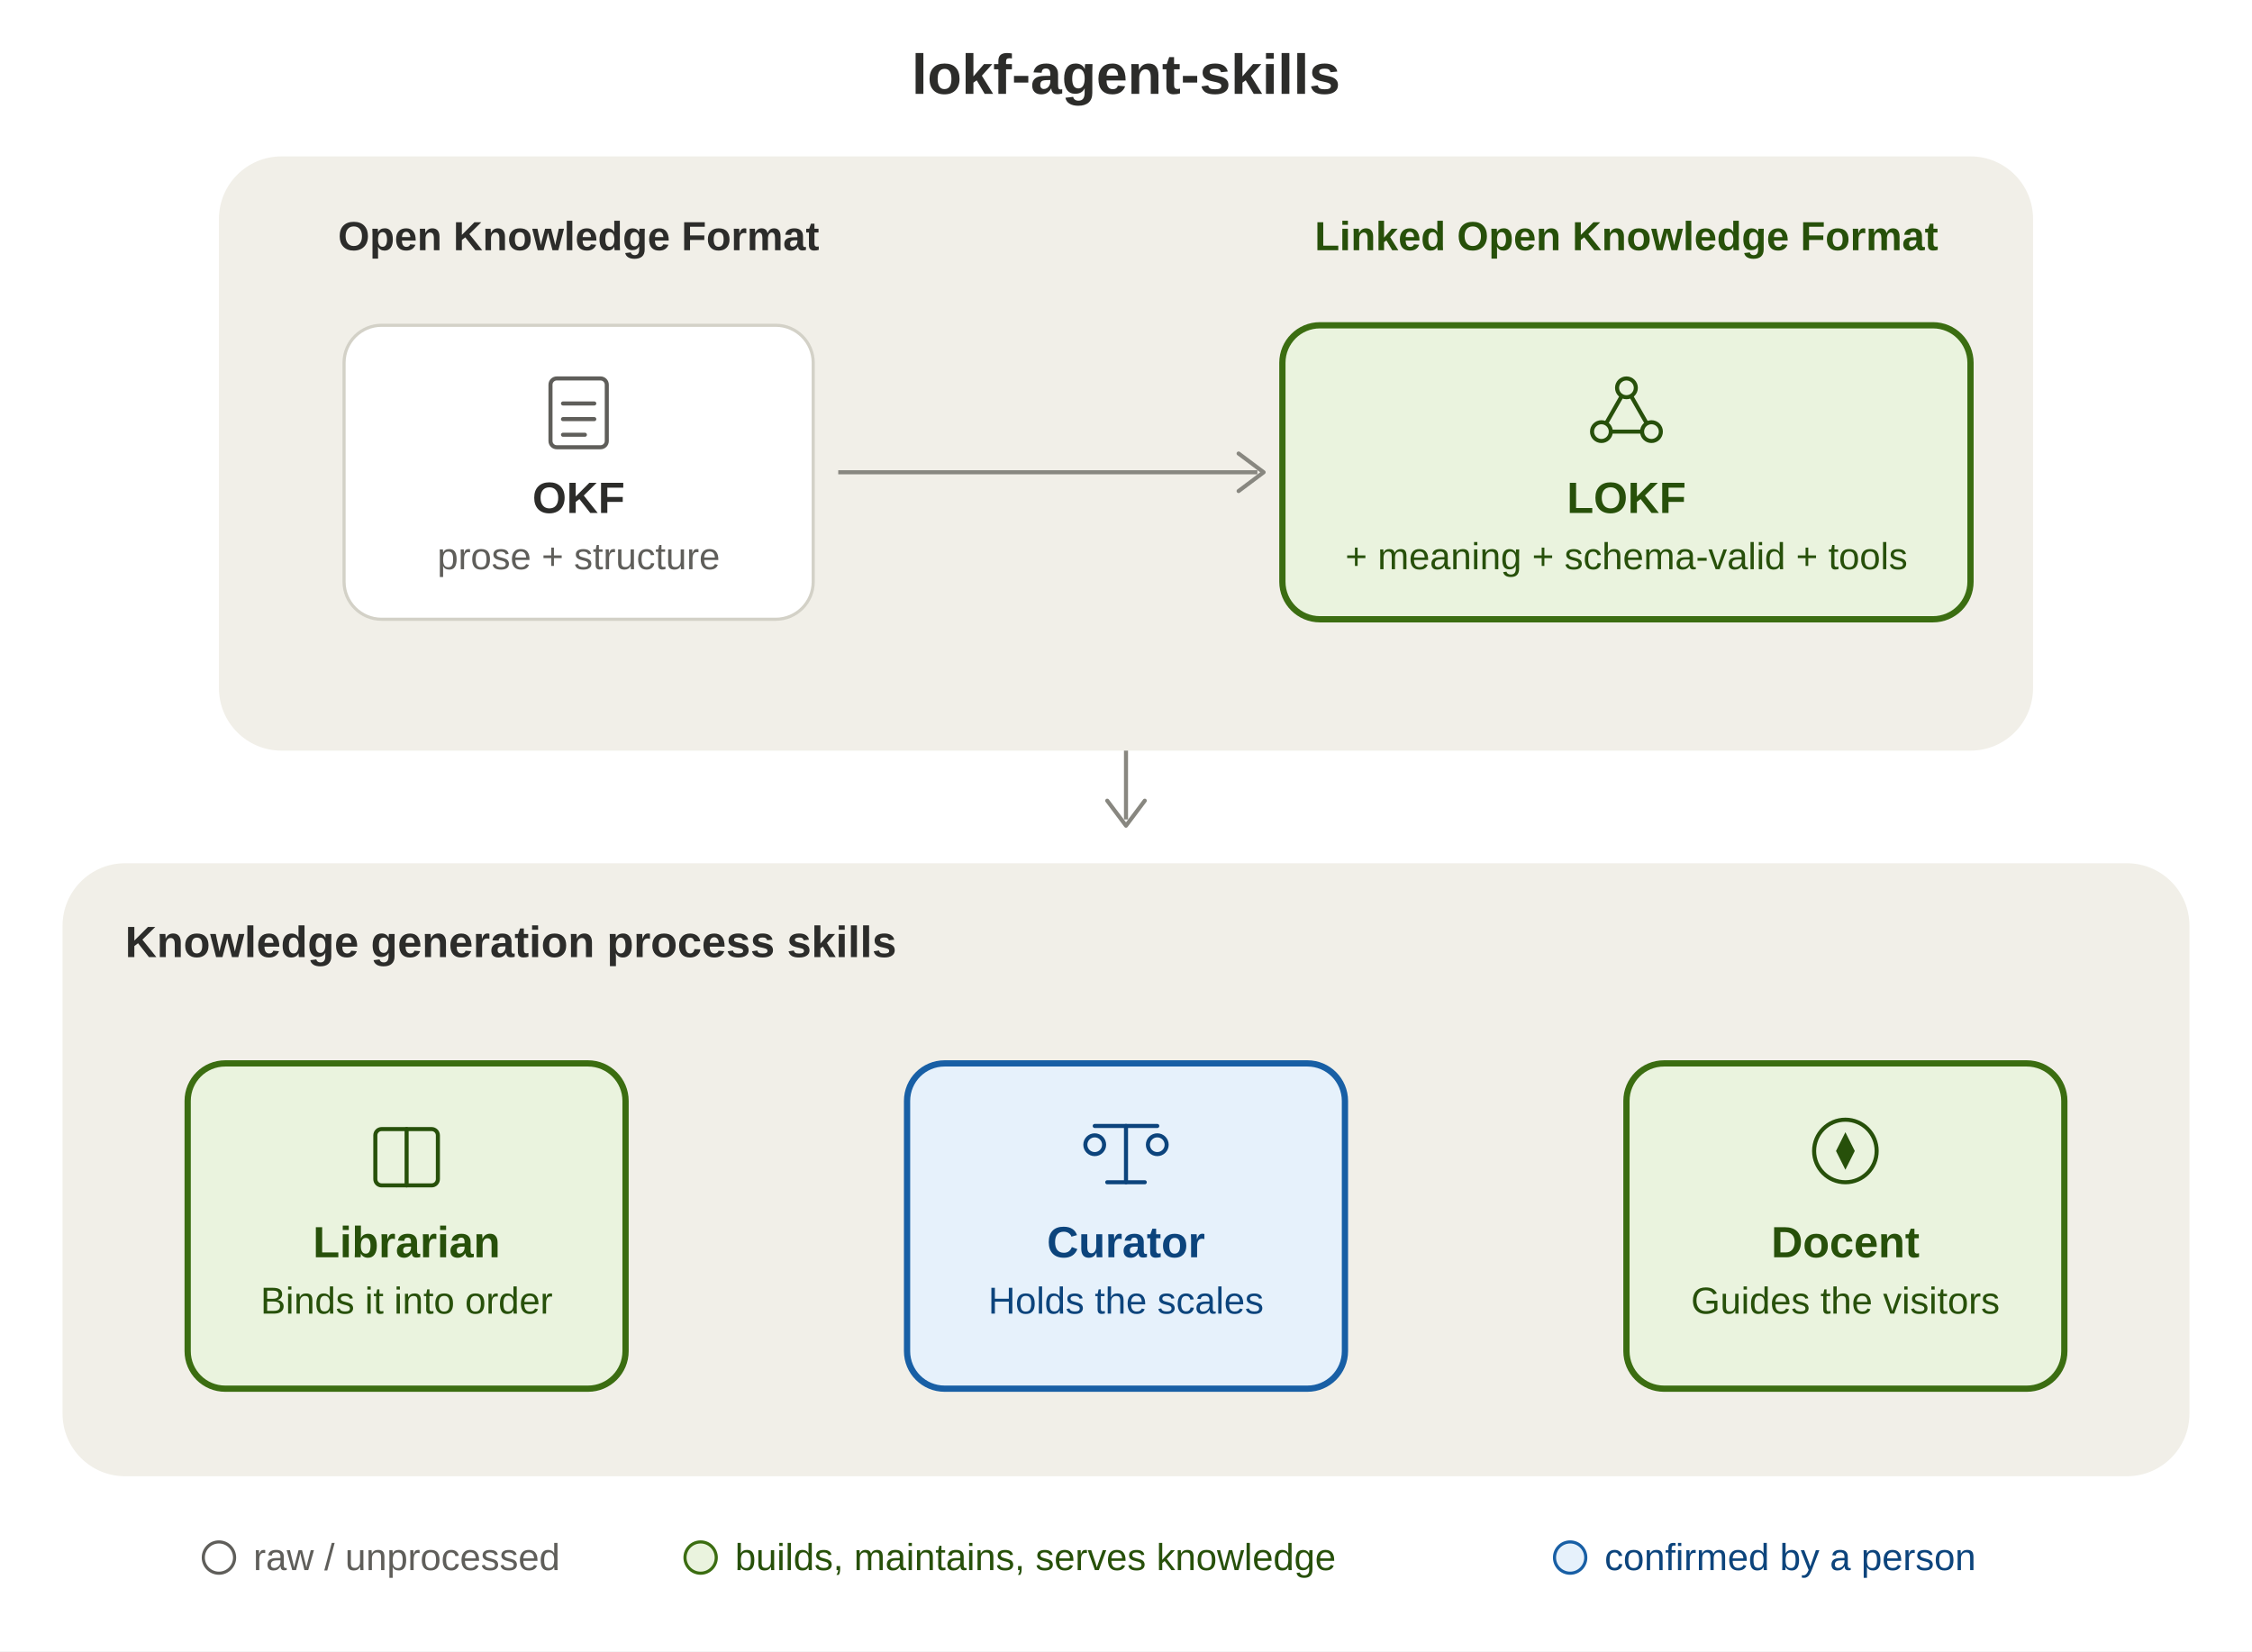
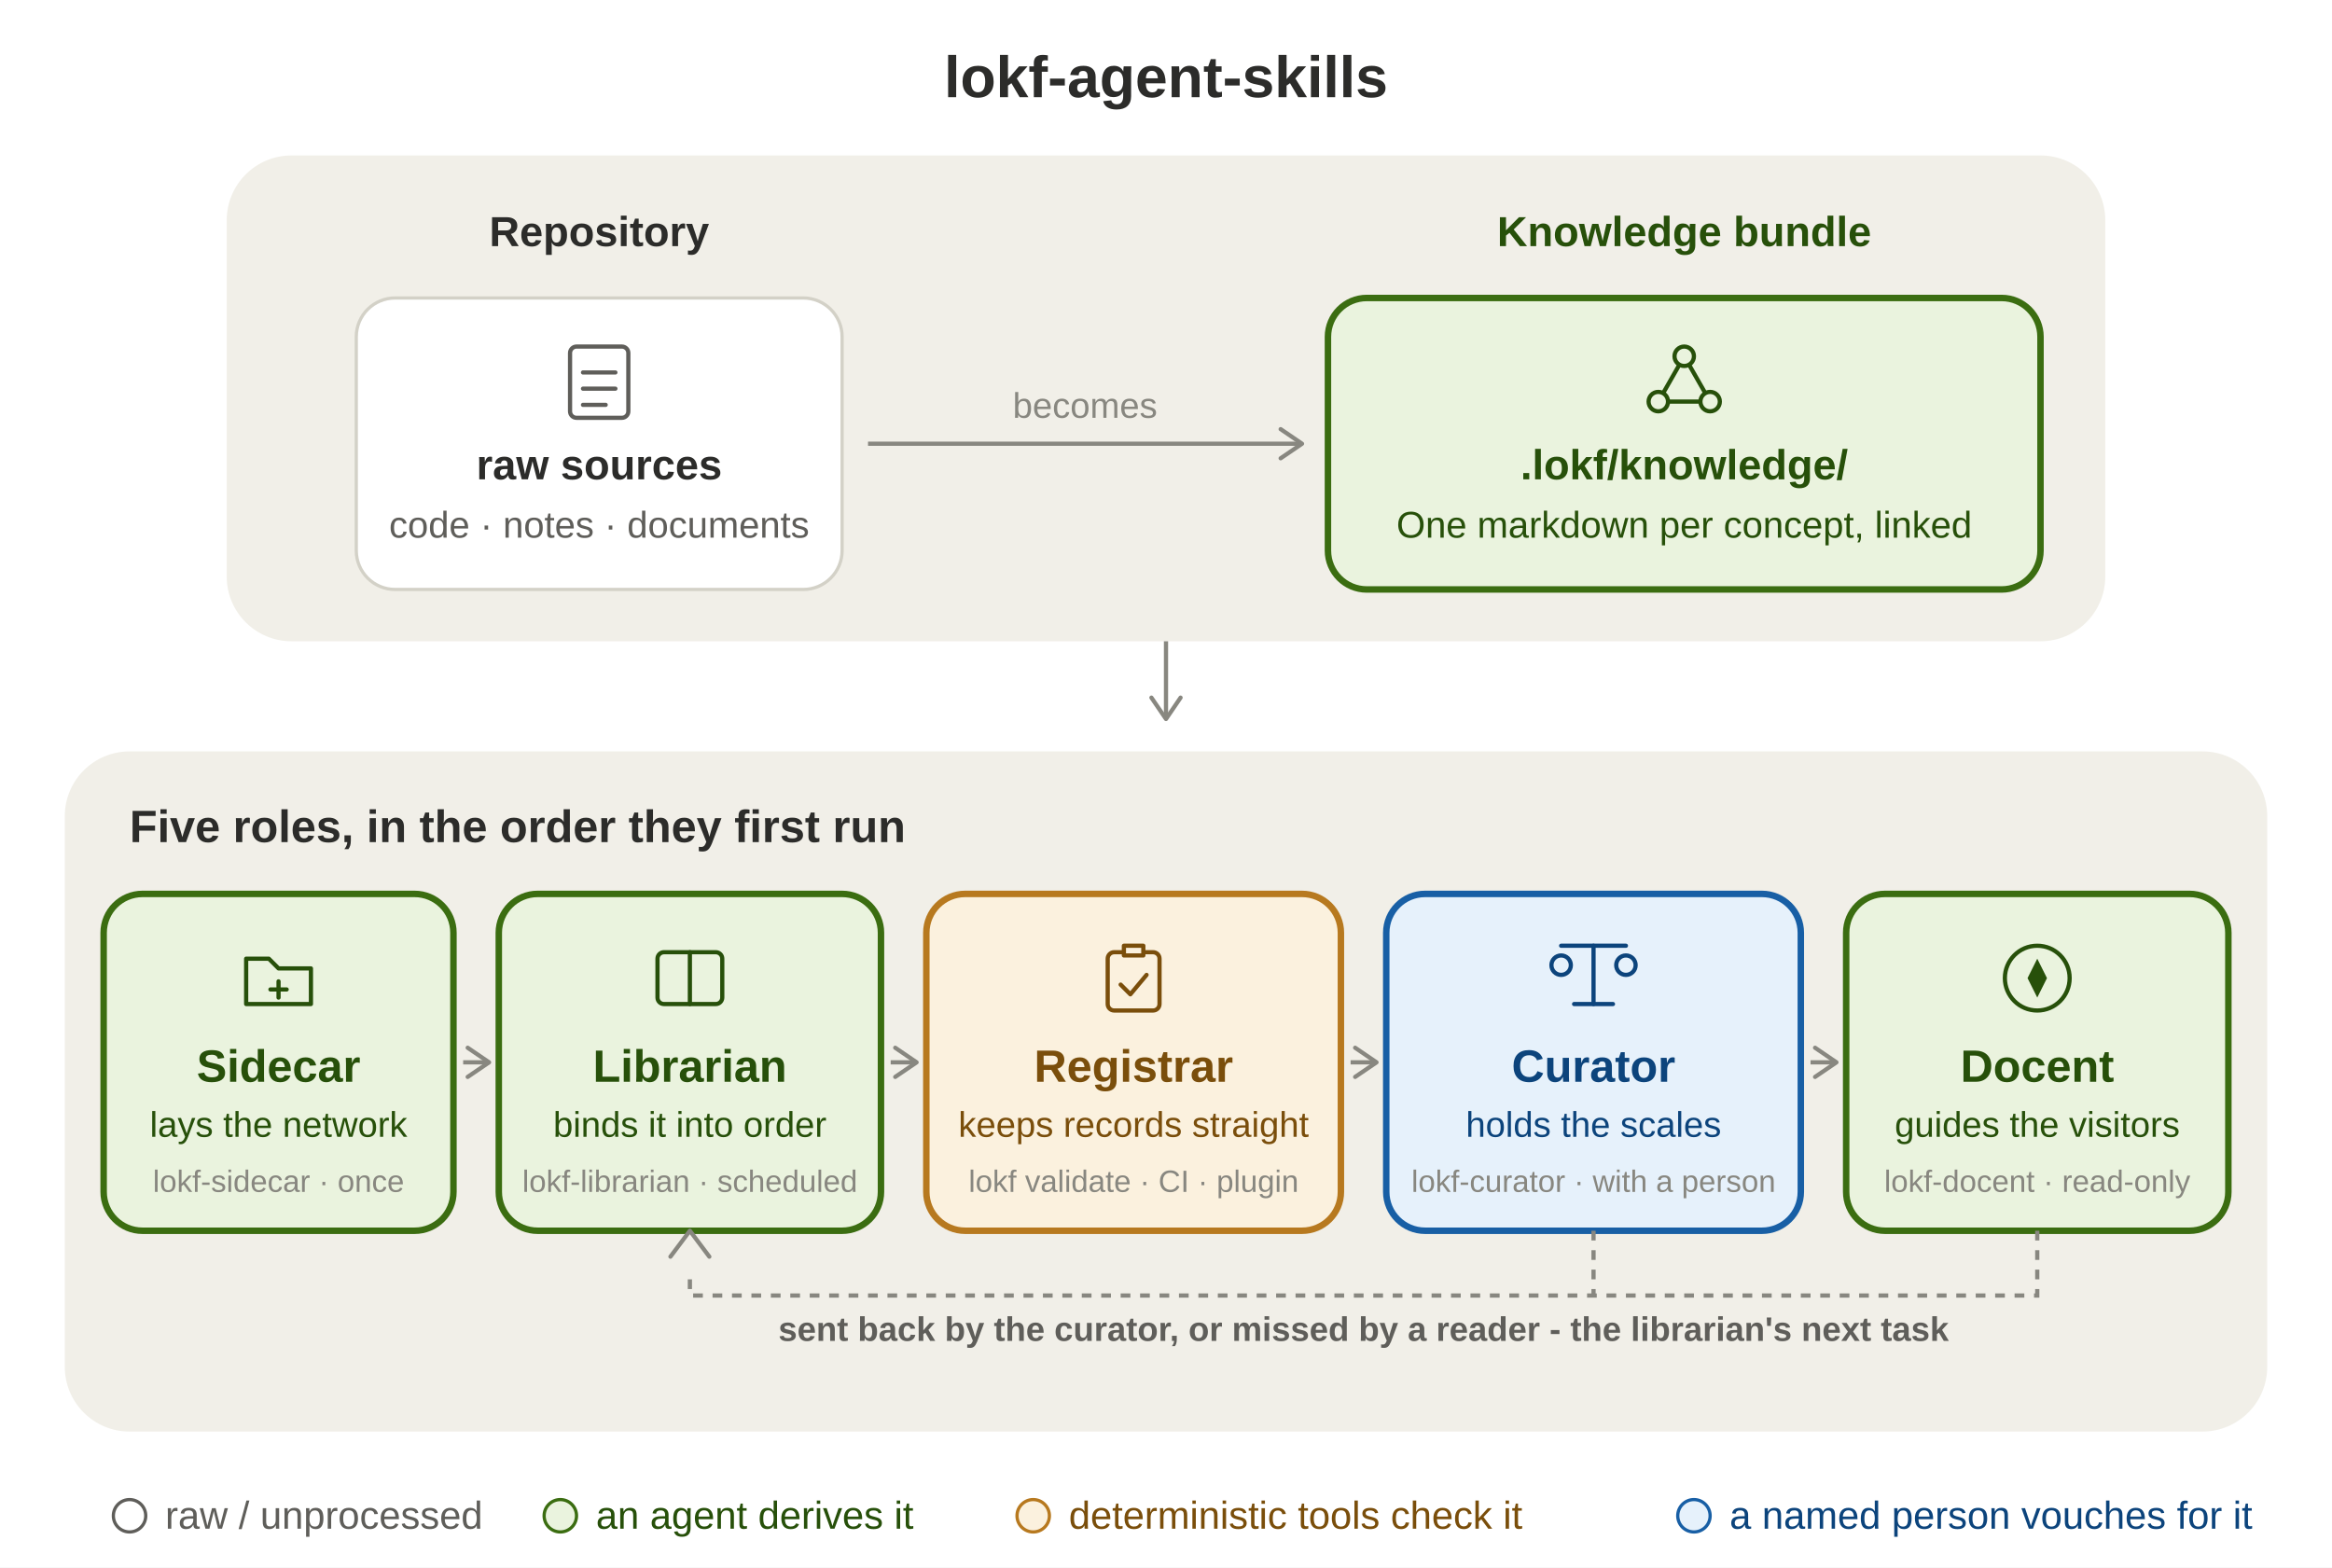
- <svg xmlns="http://www.w3.org/2000/svg" width="720" height="528" viewBox="0 0 720 528" role="img">
-   <rect width="720" height="528" fill="#ffffff" />
-   <text x="360" y="30" text-anchor="middle" font-family="Arial, sans-serif" font-size="18" font-weight="700" fill="#2C2C2A">lokf-agent-skills</text>
-   <rect x="70" y="50" width="580" height="190" rx="20" fill="#F1EFE8" />
-   <text x="185" y="80" text-anchor="middle" font-family="Arial, sans-serif" font-size="13" font-weight="700" fill="#2C2C2A">Open Knowledge Format</text>
-   <text x="520" y="80" text-anchor="middle" font-family="Arial, sans-serif" font-size="13" font-weight="700" fill="#27500A">Linked Open Knowledge Format</text>
-   <rect x="110" y="104" width="150" height="94" rx="12" fill="#ffffff" stroke="#D3D1C7" stroke-width="1" />
-   <g transform="translate(185,132)" stroke="#5F5E5A" stroke-width="1.3" fill="none" stroke-linecap="round" stroke-linejoin="round">
+ <svg xmlns="http://www.w3.org/2000/svg" width="720" height="484" viewBox="0 0 720 484" role="img" aria-labelledby="t d">
+   <rect width="720" height="484" fill="#ffffff" />
+   <text x="360.0" y="30" text-anchor="middle" font-family="Arial, sans-serif" font-size="18" font-weight="700" fill="#2C2C2A">lokf-agent-skills</text>
+   <rect x="70" y="48" width="580" height="150" rx="20" fill="#F1EFE8" />
+   <text x="185" y="76" text-anchor="middle" font-family="Arial, sans-serif" font-size="13" font-weight="700" fill="#2C2C2A">Repository</text>
+   <text x="520" y="76" text-anchor="middle" font-family="Arial, sans-serif" font-size="13" font-weight="700" fill="#27500A">Knowledge bundle</text>
+   <rect x="110" y="92" width="150" height="90" rx="12" fill="#ffffff" stroke="#D3D1C7" stroke-width="1" />
+   <g transform="translate(185,118)" stroke="#5F5E5A" stroke-width="1.3" fill="none" stroke-linecap="round" stroke-linejoin="round">
    <rect x="-9" y="-11" width="18" height="22" rx="2" />
    <line x1="-5" y1="-3" x2="5" y2="-3" />
    <line x1="-5" y1="2" x2="5" y2="2" />
    <line x1="-5" y1="7" x2="2" y2="7" />
  </g>
-   <text x="185" y="164" text-anchor="middle" font-family="Arial, sans-serif" font-size="14" font-weight="700" fill="#2C2C2A">OKF</text>
-   <text x="185" y="182" text-anchor="middle" font-family="Arial, sans-serif" font-size="12" fill="#5F5E5A">prose + structure</text>
-   <line x1="268" y1="151" x2="402" y2="151" stroke="#888780" stroke-width="1.3" />
-   <path d="M396 145 L404 151 L396 157" fill="none" stroke="#888780" stroke-width="1.3" stroke-linecap="round" stroke-linejoin="round" />
-   <rect x="410" y="104" width="220" height="94" rx="12" fill="#EAF3DE" stroke="#3B6D11" stroke-width="2" />
-   <g transform="translate(520,132)" stroke="#27500A" stroke-width="1.3" fill="none" stroke-linecap="round">
+   <text x="185" y="148" text-anchor="middle" font-family="Arial, sans-serif" font-size="13" font-weight="700" fill="#2C2C2A">raw sources</text>
+   <text x="185" y="166" text-anchor="middle" font-family="Arial, sans-serif" font-size="11.5" fill="#5F5E5A">code · notes · documents</text>
+   <line x1="268" y1="137" x2="402" y2="137" stroke="#888780" stroke-width="1.3" />
+   <path d="M395.4 141.5 L402 137 L395.4 132.5" fill="none" stroke="#888780" stroke-width="1.3" stroke-linecap="round" stroke-linejoin="round" />
+   <text x="335.0" y="129.0" text-anchor="middle" font-family="Arial, sans-serif" font-size="11" fill="#888780">becomes</text>
+   <rect x="410" y="92" width="220" height="90" rx="12" fill="#EAF3DE" stroke="#3B6D11" stroke-width="2" />
+   <g transform="translate(520,118)" stroke="#27500A" stroke-width="1.3" fill="none" stroke-linecap="round" stroke-linejoin="round">
    <line x1="-8" y1="6" x2="0" y2="-8" />
    <line x1="8" y1="6" x2="0" y2="-8" />
    <line x1="-8" y1="6" x2="8" y2="6" />
    <circle cx="0" cy="-8" r="3" fill="#EAF3DE" />
    <circle cx="-8" cy="6" r="3" fill="#EAF3DE" />
    <circle cx="8" cy="6" r="3" fill="#EAF3DE" />
  </g>
-   <text x="520" y="164" text-anchor="middle" font-family="Arial, sans-serif" font-size="14" font-weight="700" fill="#27500A">LOKF</text>
-   <text x="520" y="182" text-anchor="middle" font-family="Arial, sans-serif" font-size="12" fill="#27500A">+ meaning + schema-valid + tools</text>
-   <line x1="360" y1="240" x2="360" y2="262" stroke="#888780" stroke-width="1.3" />
-   <path d="M354 256 L360 264 L366 256" fill="none" stroke="#888780" stroke-width="1.3" stroke-linecap="round" stroke-linejoin="round" />
-   <rect x="20" y="276" width="680" height="196" rx="20" fill="#F1EFE8" />
-   <text x="40" y="306" font-family="Arial, sans-serif" font-size="14" font-weight="700" fill="#2C2C2A">Knowledge generation process skills</text>
-   <rect x="60" y="340" width="140" height="104" rx="12" fill="#EAF3DE" stroke="#3B6D11" stroke-width="2" />
-   <g transform="translate(130,370)" stroke="#27500A" stroke-width="1.3" fill="none" stroke-linecap="round" stroke-linejoin="round">
-     <rect x="-10" y="-9" width="20" height="18" rx="2" />
-     <line x1="0" y1="-9" x2="0" y2="9" />
+   <text x="520" y="148" text-anchor="middle" font-family="Arial, sans-serif" font-size="13" font-weight="700" fill="#27500A">.lokf/knowledge/</text>
+   <text x="520" y="166" text-anchor="middle" font-family="Arial, sans-serif" font-size="11.5" fill="#27500A">One markdown per concept, linked</text>
+   <line x1="360" y1="198" x2="360" y2="222" stroke="#888780" stroke-width="1.3" />
+   <path d="M355.5 215.4 L360 222 L364.5 215.4" fill="none" stroke="#888780" stroke-width="1.3" stroke-linecap="round" stroke-linejoin="round" />
+   <rect x="20" y="232" width="680" height="210" rx="20" fill="#F1EFE8" />
+   <text x="40" y="260" font-family="Arial, sans-serif" font-size="14" font-weight="700" fill="#2C2C2A">Five roles, in the order they first run</text>
+   <rect x="32" y="276" width="108" height="104" rx="12" fill="#EAF3DE" stroke="#3B6D11" stroke-width="2" />
+   <g transform="translate(86,302)" stroke="#27500A" stroke-width="1.3" fill="none" stroke-linecap="round" stroke-linejoin="round">
+     <path d="M-10 -6 h7 l3 3 h10 v11 h-20 z" />
+     <line x1="0" y1="1" x2="0" y2="6" />
+     <line x1="-2.5" y1="3.5" x2="2.5" y2="3.5" />
  </g>
-   <text x="130" y="402" text-anchor="middle" font-family="Arial, sans-serif" font-size="14" font-weight="700" fill="#27500A">Librarian</text>
-   <text x="130" y="420" text-anchor="middle" font-family="Arial, sans-serif" font-size="12" fill="#27500A">Binds it into order</text>
-   <rect x="290" y="340" width="140" height="104" rx="12" fill="#E6F1FB" stroke="#185FA5" stroke-width="2" />
-   <g transform="translate(360,370)" stroke="#0C447C" stroke-width="1.3" fill="none" stroke-linecap="round" stroke-linejoin="round">
+   <text x="86" y="334" text-anchor="middle" font-family="Arial, sans-serif" font-size="14" font-weight="700" fill="#27500A">Sidecar</text>
+   <text x="86" y="351" text-anchor="middle" font-family="Arial, sans-serif" font-size="11" fill="#27500A">lays the network</text>
+   <text x="86" y="368" text-anchor="middle" font-family="Arial, sans-serif" font-size="9.5" fill="#888780">lokf-sidecar · once</text>
+   <line x1="143" y1="328" x2="151" y2="328" stroke="#888780" stroke-width="1.3" />
+   <path d="M144.4 332.5 L151 328 L144.4 323.5" fill="none" stroke="#888780" stroke-width="1.3" stroke-linecap="round" stroke-linejoin="round" />
+   <rect x="154" y="276" width="118" height="104" rx="12" fill="#EAF3DE" stroke="#3B6D11" stroke-width="2" />
+   <g transform="translate(213,302)" stroke="#27500A" stroke-width="1.3" fill="none" stroke-linecap="round" stroke-linejoin="round">
+     <rect x="-10" y="-8" width="20" height="16" rx="2" />
+     <line x1="0" y1="-8" x2="0" y2="8" />
+   </g>
+   <text x="213" y="334" text-anchor="middle" font-family="Arial, sans-serif" font-size="14" font-weight="700" fill="#27500A">Librarian</text>
+   <text x="213" y="351" text-anchor="middle" font-family="Arial, sans-serif" font-size="11" fill="#27500A">binds it into order</text>
+   <text x="213" y="368" text-anchor="middle" font-family="Arial, sans-serif" font-size="9.5" fill="#888780">lokf-librarian · scheduled</text>
+   <line x1="275" y1="328" x2="283" y2="328" stroke="#888780" stroke-width="1.3" />
+   <path d="M276.4 332.5 L283 328 L276.4 323.5" fill="none" stroke="#888780" stroke-width="1.3" stroke-linecap="round" stroke-linejoin="round" />
+   <rect x="286" y="276" width="128" height="104" rx="12" fill="#FBF1DE" stroke="#B7791F" stroke-width="2" />
+   <g transform="translate(350,302)" stroke="#7A4E0B" stroke-width="1.3" fill="none" stroke-linecap="round" stroke-linejoin="round">
+     <rect x="-8" y="-8" width="16" height="18" rx="2" />
+     <path d="M-3 -10 h6 v3 h-6 z" fill="#FBF1DE" />
+     <path d="M-4 2 l3 3 l5 -6" />
+   </g>
+   <text x="350" y="334" text-anchor="middle" font-family="Arial, sans-serif" font-size="14" font-weight="700" fill="#7A4E0B">Registrar</text>
+   <text x="350" y="351" text-anchor="middle" font-family="Arial, sans-serif" font-size="11" fill="#7A4E0B">keeps records straight</text>
+   <text x="350" y="368" text-anchor="middle" font-family="Arial, sans-serif" font-size="9.5" fill="#888780">lokf validate · CI · plugin</text>
+   <line x1="417" y1="328" x2="425" y2="328" stroke="#888780" stroke-width="1.3" />
+   <path d="M418.4 332.5 L425 328 L418.4 323.5" fill="none" stroke="#888780" stroke-width="1.3" stroke-linecap="round" stroke-linejoin="round" />
+   <rect x="428" y="276" width="128" height="104" rx="12" fill="#E6F1FB" stroke="#185FA5" stroke-width="2" />
+   <g transform="translate(492,302)" stroke="#0C447C" stroke-width="1.3" fill="none" stroke-linecap="round" stroke-linejoin="round">
    <line x1="0" y1="-10" x2="0" y2="8" />
    <line x1="-10" y1="-10" x2="10" y2="-10" />
    <circle cx="-10" cy="-4" r="3" fill="#E6F1FB" />
    <circle cx="10" cy="-4" r="3" fill="#E6F1FB" />
    <line x1="-6" y1="8" x2="6" y2="8" />
  </g>
-   <text x="360" y="402" text-anchor="middle" font-family="Arial, sans-serif" font-size="14" font-weight="700" fill="#0C447C">Curator</text>
-   <text x="360" y="420" text-anchor="middle" font-family="Arial, sans-serif" font-size="12" fill="#0C447C">Holds the scales</text>
-   <rect x="520" y="340" width="140" height="104" rx="12" fill="#EAF3DE" stroke="#3B6D11" stroke-width="2" />
-   <g transform="translate(590,368)" stroke="#27500A" stroke-width="1.3" fill="none" stroke-linecap="round" stroke-linejoin="round">
+   <text x="492" y="334" text-anchor="middle" font-family="Arial, sans-serif" font-size="14" font-weight="700" fill="#0C447C">Curator</text>
+   <text x="492" y="351" text-anchor="middle" font-family="Arial, sans-serif" font-size="11" fill="#0C447C">holds the scales</text>
+   <text x="492" y="368" text-anchor="middle" font-family="Arial, sans-serif" font-size="9.5" fill="#888780">lokf-curator · with a person</text>
+   <line x1="559" y1="328" x2="567" y2="328" stroke="#888780" stroke-width="1.3" />
+   <path d="M560.4 332.5 L567 328 L560.4 323.5" fill="none" stroke="#888780" stroke-width="1.3" stroke-linecap="round" stroke-linejoin="round" />
+   <rect x="570" y="276" width="118" height="104" rx="12" fill="#EAF3DE" stroke="#3B6D11" stroke-width="2" />
+   <g transform="translate(629,302)" stroke="#27500A" stroke-width="1.3" fill="none" stroke-linecap="round" stroke-linejoin="round">
    <circle cx="0" cy="0" r="10" />
    <polygon points="0,-6 3,0 0,6 -3,0" fill="#27500A" stroke="none" />
  </g>
-   <text x="590" y="402" text-anchor="middle" font-family="Arial, sans-serif" font-size="14" font-weight="700" fill="#27500A">Docent</text>
-   <text x="590" y="420" text-anchor="middle" font-family="Arial, sans-serif" font-size="12" fill="#27500A">Guides the visitors</text>
-   <circle cx="70" cy="498" r="5" fill="#ffffff" stroke="#5F5E5A" stroke-width="1" />
-   <text x="81" y="502" font-family="Arial, sans-serif" font-size="12" fill="#5F5E5A">raw / unprocessed</text>
-   <circle cx="224" cy="498" r="5" fill="#EAF3DE" stroke="#3B6D11" stroke-width="1" />
-   <text x="235" y="502" font-family="Arial, sans-serif" font-size="12" fill="#27500A">builds, maintains, serves knowledge</text>
-   <circle cx="502" cy="498" r="5" fill="#E6F1FB" stroke="#185FA5" stroke-width="1" />
-   <text x="513" y="502" font-family="Arial, sans-serif" font-size="12" fill="#0C447C">confirmed by a person</text>
+   <text x="629" y="334" text-anchor="middle" font-family="Arial, sans-serif" font-size="14" font-weight="700" fill="#27500A">Docent</text>
+   <text x="629" y="351" text-anchor="middle" font-family="Arial, sans-serif" font-size="11" fill="#27500A">guides the visitors</text>
+   <text x="629" y="368" text-anchor="middle" font-family="Arial, sans-serif" font-size="9.5" fill="#888780">lokf-docent · read-only</text>
+   <path d="M629 380 v20 H213 v-6" fill="none" stroke="#888780" stroke-width="1.3" stroke-dasharray="3 3" />
+   <path d="M492 380 v20" fill="none" stroke="#888780" stroke-width="1.3" stroke-dasharray="3 3" />
+   <path d="M207 388 L213 380 L219 388" fill="none" stroke="#888780" stroke-width="1.3" stroke-linecap="round" stroke-linejoin="round" />
+   <text x="421" y="414" text-anchor="middle" font-family="Arial, sans-serif" font-size="10.5" font-weight="700" fill="#5F5E5A">sent back by the curator, or missed by a reader - the librarian's next task</text>
+   <circle cx="40" cy="468" r="5" fill="#ffffff" stroke="#5F5E5A" stroke-width="1" />
+   <text x="51" y="472" font-family="Arial, sans-serif" font-size="12" fill="#5F5E5A">raw / unprocessed</text>
+   <circle cx="173" cy="468" r="5" fill="#EAF3DE" stroke="#3B6D11" stroke-width="1" />
+   <text x="184" y="472" font-family="Arial, sans-serif" font-size="12" fill="#27500A">an agent derives it</text>
+   <circle cx="319" cy="468" r="5" fill="#FBF1DE" stroke="#B7791F" stroke-width="1" />
+   <text x="330" y="472" font-family="Arial, sans-serif" font-size="12" fill="#7A4E0B">deterministic tools check it</text>
+   <circle cx="523" cy="468" r="5" fill="#E6F1FB" stroke="#185FA5" stroke-width="1" />
+   <text x="534" y="472" font-family="Arial, sans-serif" font-size="12" fill="#0C447C">a named person vouches for it</text>
</svg>
